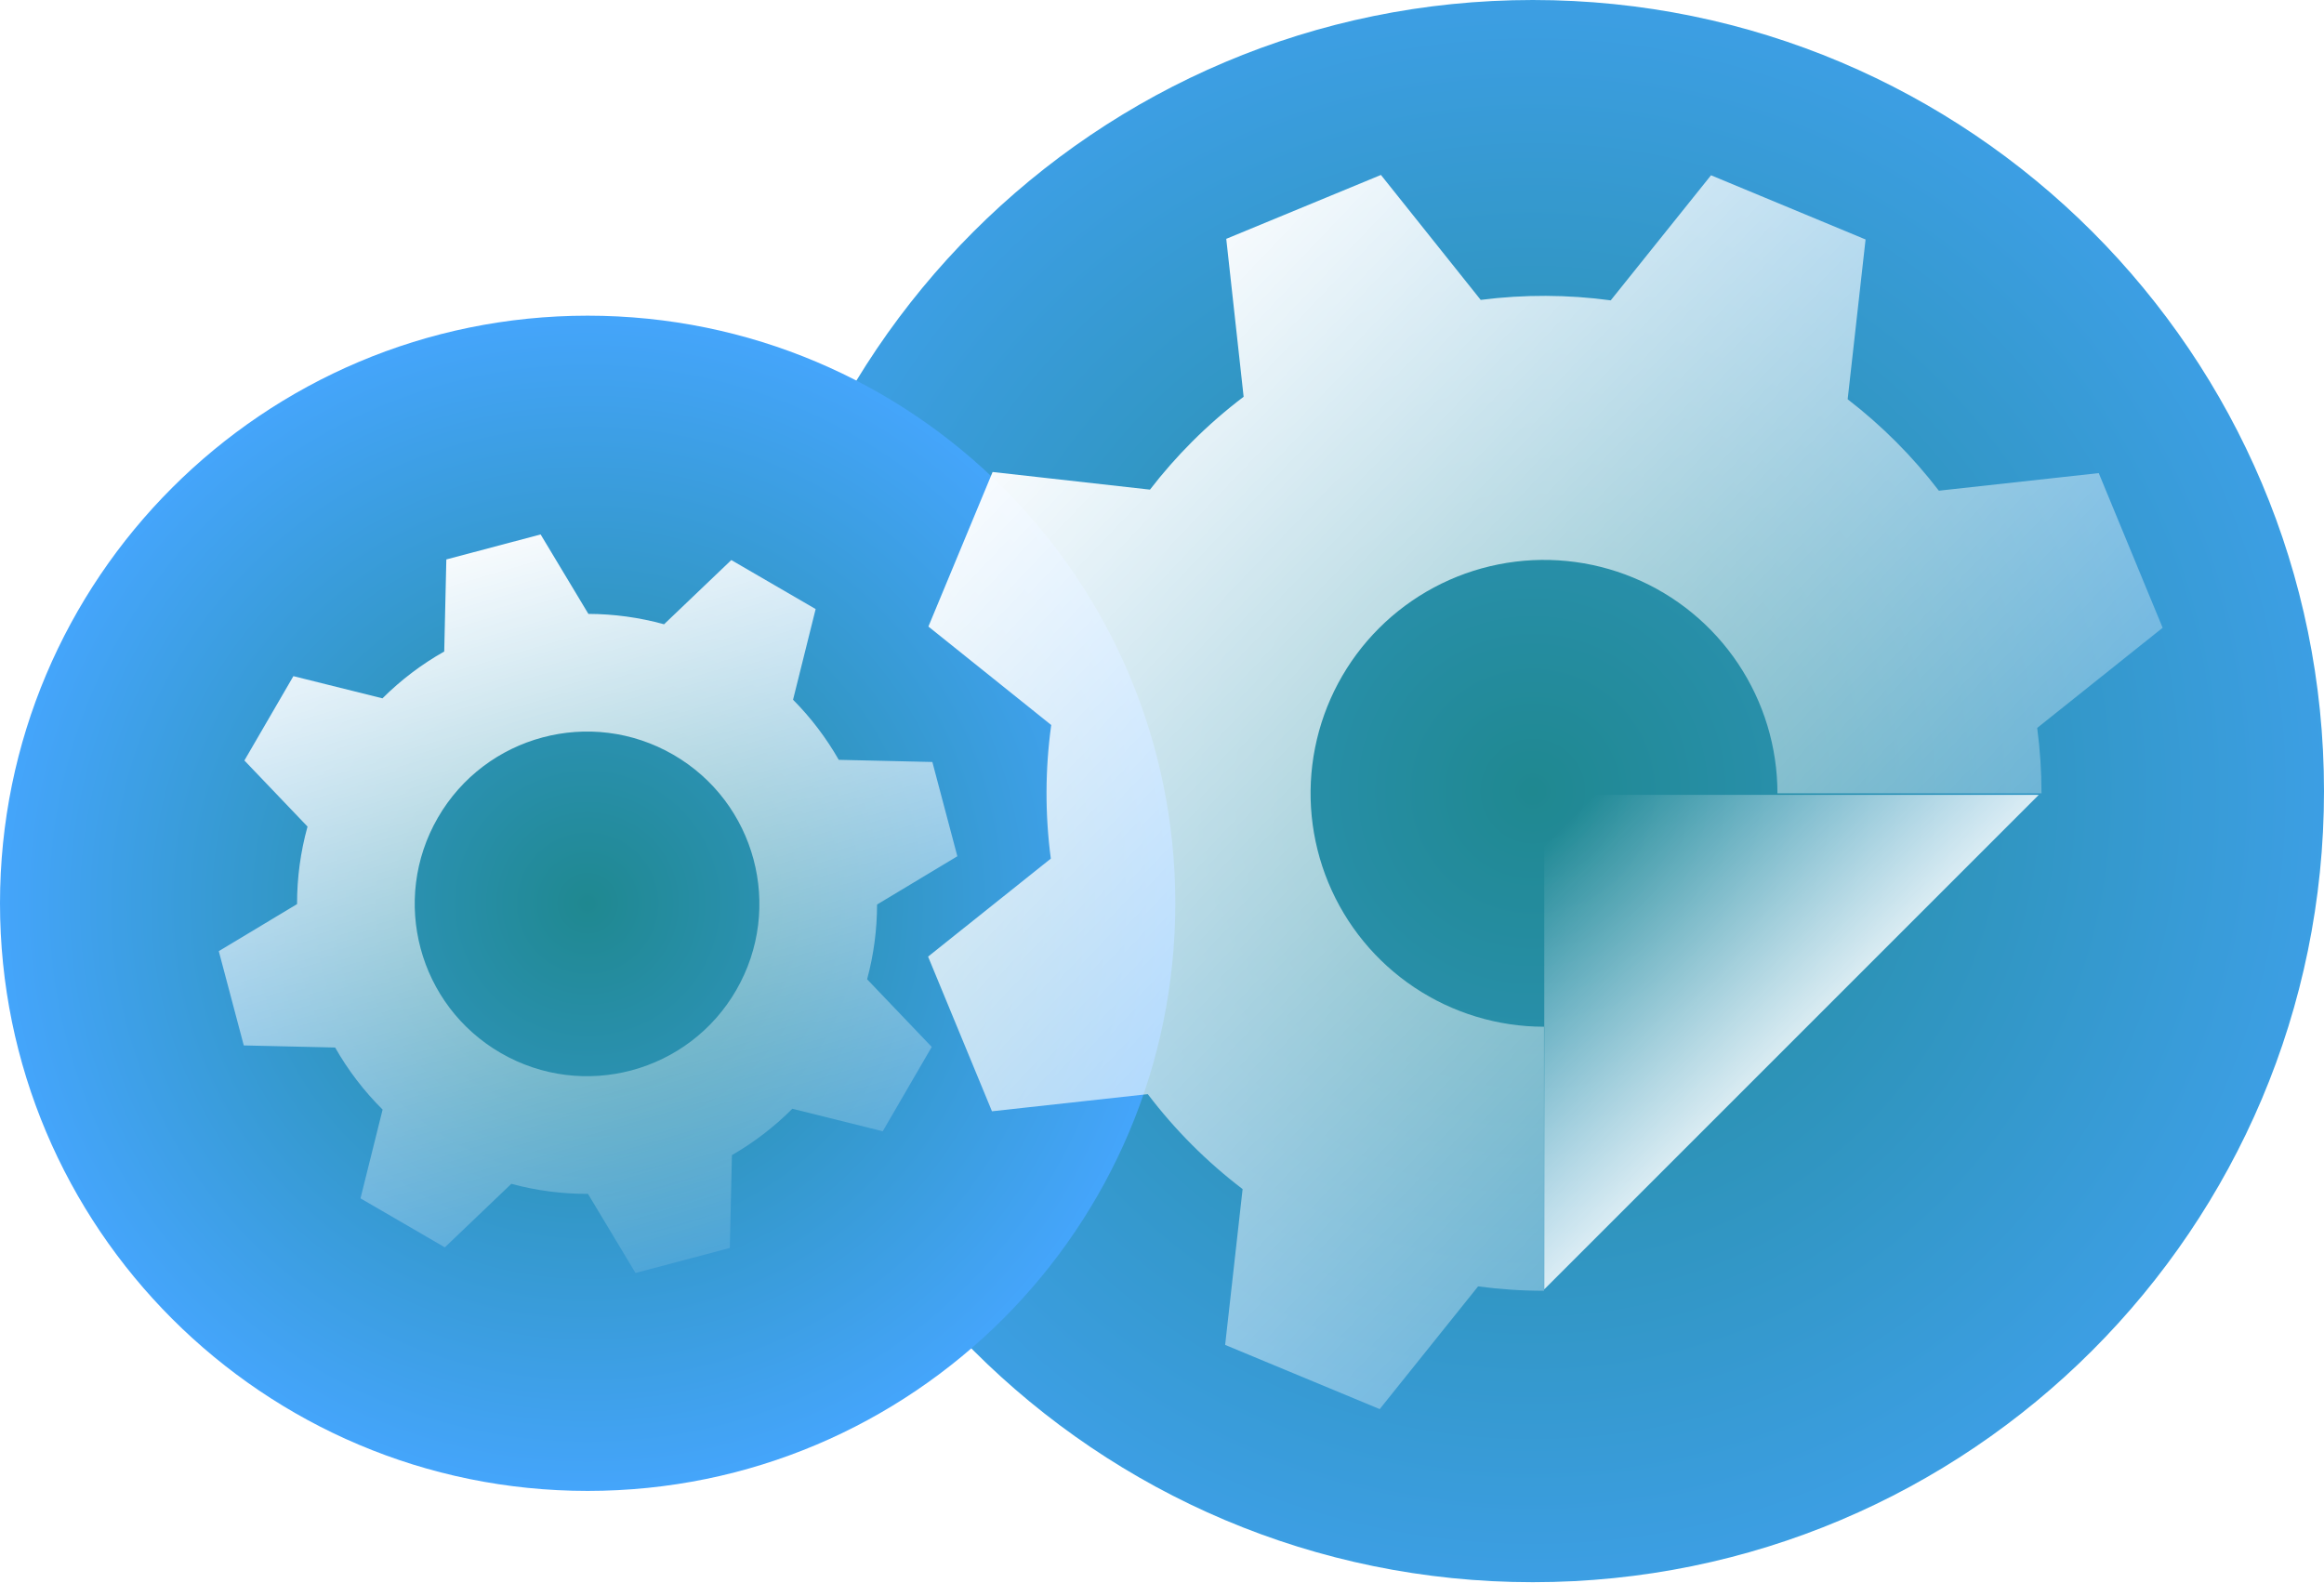
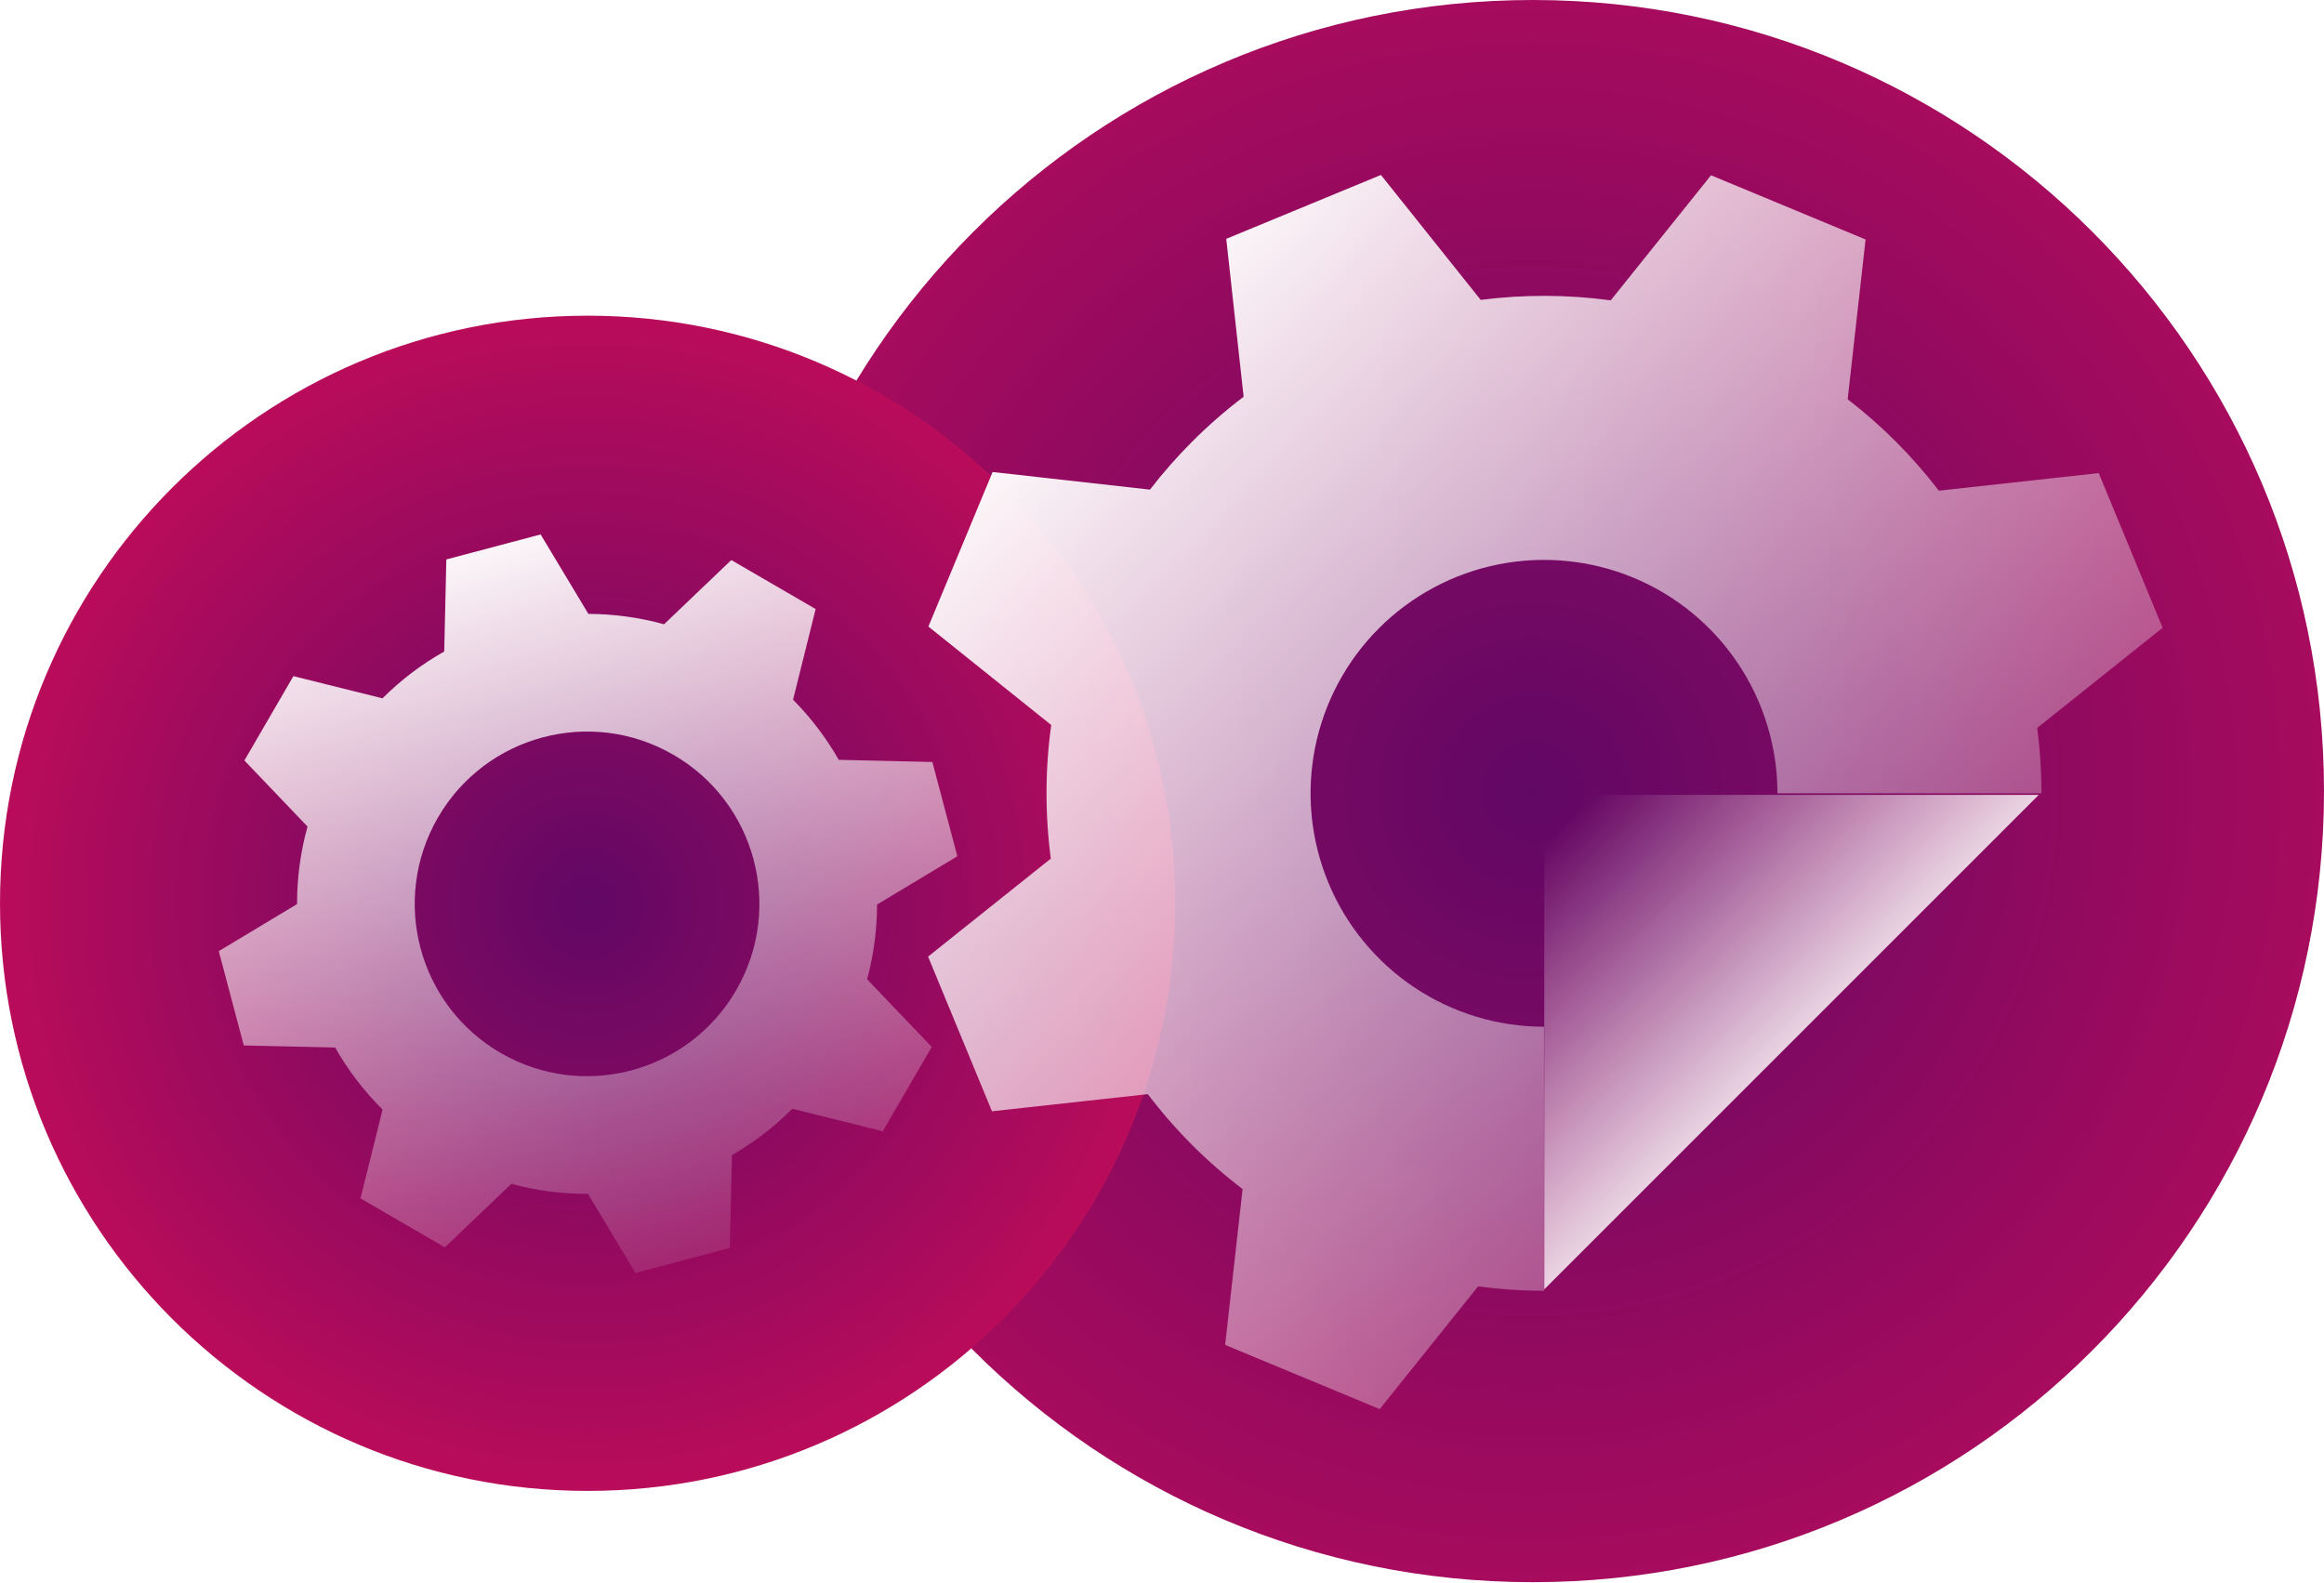
<svg xmlns="http://www.w3.org/2000/svg" width="611" height="416" viewBox="0 0 611 416" fill="none">
-   <circle cx="403" cy="208" r="208" fill="url(#paint0_angular_602_10608)" />
-   <circle cx="154.5" cy="237.5" r="154.5" fill="url(#paint1_angular_602_10608)" />
-   <path d="M536 209L406 339L406 209L536 209Z" fill="url(#paint2_linear_602_10608)" />
-   <path fill-rule="evenodd" clip-rule="evenodd" d="M363.059 46L322.392 62.798L326.96 104.322C322.21 107.919 317.694 111.851 313.448 116.097C309.463 120.083 305.754 124.306 302.339 128.737L260.965 124.101L244.086 164.735L276.377 190.625C274.757 202.315 274.732 214.129 276.27 225.75L244 251.517L260.798 292.185L301.764 287.678C308.884 297.056 317.262 305.461 326.692 312.641L322.101 353.612L362.735 370.49L385.205 342.466L388.604 338.226C394.327 338.991 400.116 339.379 405.934 339.379V269.955C393.796 269.955 381.93 266.356 371.838 259.612C361.745 252.869 353.879 243.284 349.234 232.069C344.589 220.855 343.373 208.515 345.742 196.61C348.11 184.705 353.955 173.77 362.538 165.187C371.121 156.604 382.056 150.759 393.961 148.391C405.866 146.023 418.206 147.238 429.42 151.883C440.634 156.528 450.219 164.395 456.963 174.487C463.706 184.58 467.306 196.445 467.306 208.583H536.729C536.729 202.813 536.348 197.072 535.595 191.395L540.507 187.473L568.577 165.059L551.779 124.392L509.744 129.016C502.808 119.967 494.742 111.894 485.768 104.979L490.475 62.965L449.841 46.086L423.476 78.97C412.17 77.44 400.677 77.391 389.291 78.851L363.059 46Z" fill="url(#paint3_linear_602_10608)" />
-   <path fill-rule="evenodd" clip-rule="evenodd" d="M214.44 160.137L192.265 147.255L174.587 164.139C168.027 162.328 161.338 161.434 154.692 161.409L142.134 140.52L117.346 147.092L116.79 171.3C110.916 174.617 105.443 178.736 100.553 183.61L77.137 177.777L64.255 199.952L80.852 217.329C78.988 224.048 78.087 230.905 78.099 237.711L57.52 250.082L64.092 274.871L88.111 275.423C91.473 281.332 95.65 286.832 100.592 291.737L94.777 315.08L116.952 327.961L134.438 311.261C141.082 313.063 147.856 313.926 154.58 313.899L167.082 334.696L191.871 328.125L192.432 303.704C198.175 300.399 203.526 296.323 208.314 291.52L232.08 297.44L244.961 275.265L227.973 257.477C229.723 250.993 230.58 244.387 230.589 237.824L251.697 225.134L245.125 200.346L220.517 199.78C217.257 194.073 213.237 188.749 208.501 183.977L214.44 160.137ZM115.111 215.003C102.601 236.671 110.025 264.377 131.693 276.887C153.36 289.397 181.067 281.973 193.577 260.305C206.086 238.638 198.662 210.931 176.995 198.421C155.327 185.911 127.621 193.335 115.111 215.003Z" fill="url(#paint4_linear_602_10608)" />
+   <circle cx="403" cy="208" r="208" fill="url(#paint0_angular_606_9212)" />
+   <circle cx="154.5" cy="237.5" r="154.5" fill="url(#paint1_angular_606_9212)" />
+   <path d="M536 209L406 339L406 209L536 209Z" fill="url(#paint2_linear_606_9212)" />
+   <path fill-rule="evenodd" clip-rule="evenodd" d="M363.059 46L322.391 62.797L326.96 104.321C322.21 107.919 317.694 111.851 313.448 116.097C309.462 120.082 305.754 124.306 302.339 128.737L260.965 124.101L244.086 164.735L276.377 190.625C274.757 202.314 274.732 214.129 276.27 225.749L244 251.517L260.797 292.185L301.764 287.678C308.884 297.056 317.262 305.461 326.691 312.641L322.101 353.611L362.735 370.49L385.204 342.465L388.604 338.225C394.327 338.99 400.116 339.378 405.934 339.378V269.955C393.796 269.955 381.93 266.356 371.838 259.612C361.745 252.868 353.879 243.283 349.234 232.069C344.589 220.855 343.373 208.515 345.741 196.61C348.109 184.705 353.954 173.77 362.537 165.187C371.12 156.604 382.056 150.759 393.961 148.391C405.866 146.023 418.206 147.238 429.42 151.883C440.634 156.528 450.219 164.394 456.963 174.487C463.706 184.579 467.306 196.445 467.306 208.583H536.729C536.729 202.813 536.347 197.072 535.595 191.395L540.507 187.472L568.576 165.059L551.779 124.391L509.744 129.016C502.808 119.967 494.741 111.893 485.768 104.979L490.475 62.965L449.841 46.086L423.476 78.97C412.17 77.44 400.677 77.391 389.291 78.851L363.059 46Z" fill="url(#paint3_linear_606_9212)" />
+   <path fill-rule="evenodd" clip-rule="evenodd" d="M214.44 160.137L192.265 147.255L174.587 164.139C168.027 162.328 161.338 161.434 154.692 161.409L142.134 140.52L117.346 147.092L116.79 171.3C110.916 174.617 105.443 178.736 100.553 183.61L77.137 177.777L64.255 199.952L80.852 217.329C78.988 224.048 78.087 230.905 78.099 237.711L57.52 250.082L64.092 274.871L88.111 275.423C91.473 281.332 95.65 286.832 100.592 291.737L94.777 315.08L116.952 327.961L134.438 311.261C141.082 313.063 147.856 313.926 154.58 313.899L167.082 334.696L191.871 328.125L192.432 303.704C198.175 300.399 203.526 296.323 208.314 291.52L232.08 297.44L244.961 275.265L227.973 257.477C229.723 250.993 230.58 244.387 230.589 237.824L251.697 225.134L245.125 200.346L220.517 199.78C217.257 194.073 213.237 188.749 208.501 183.977L214.44 160.137ZM115.111 215.003C102.601 236.671 110.025 264.377 131.693 276.887C153.36 289.397 181.067 281.973 193.577 260.305C206.086 238.638 198.662 210.931 176.995 198.421C155.327 185.911 127.621 193.335 115.111 215.003Z" fill="url(#paint4_linear_606_9212)" />
  <defs>
-     <radialGradient id="paint0_angular_602_10608" cx="0" cy="0" r="1" gradientUnits="userSpaceOnUse" gradientTransform="translate(403 208) rotate(135) scale(278.295)">
-       <stop stop-color="#1F8890" />
-       <stop offset="1" stop-color="#46A6FF" />
+     <radialGradient id="paint0_angular_606_9212" cx="0" cy="0" r="1" gradientUnits="userSpaceOnUse" gradientTransform="translate(403 208) rotate(135) scale(278.295)">
+       <stop stop-color="#610865" />
+       <stop offset="1" stop-color="#BD0C5A" />
    </radialGradient>
-     <radialGradient id="paint1_angular_602_10608" cx="0" cy="0" r="1" gradientUnits="userSpaceOnUse" gradientTransform="translate(154.5 237.5) scale(160.5)">
-       <stop stop-color="#1F8890" />
-       <stop offset="1" stop-color="#46A6FF" />
+     <radialGradient id="paint1_angular_606_9212" cx="0" cy="0" r="1" gradientUnits="userSpaceOnUse" gradientTransform="translate(154.5 237.5) scale(161.5)">
+       <stop stop-color="#610865" />
+       <stop offset="1" stop-color="#BD0C5A" />
    </radialGradient>
-     <linearGradient id="paint2_linear_602_10608" x1="475.915" y1="298.475" x2="402.599" y2="225.159" gradientUnits="userSpaceOnUse">
+     <linearGradient id="paint2_linear_606_9212" x1="475.915" y1="298.475" x2="402.599" y2="225.159" gradientUnits="userSpaceOnUse">
      <stop offset="0.026" stop-color="white" />
      <stop offset="1" stop-color="white" stop-opacity="0" />
    </linearGradient>
-     <linearGradient id="paint3_linear_602_10608" x1="289.791" y1="56.098" x2="576.996" y2="330.232" gradientUnits="userSpaceOnUse">
+     <linearGradient id="paint3_linear_606_9212" x1="289.791" y1="56.098" x2="576.996" y2="330.232" gradientUnits="userSpaceOnUse">
      <stop offset="0.026" stop-color="white" />
      <stop offset="1" stop-color="white" stop-opacity="0" />
    </linearGradient>
-     <linearGradient id="paint4_linear_602_10608" x1="139.776" y1="123.928" x2="206.606" y2="351.857" gradientUnits="userSpaceOnUse">
+     <linearGradient id="paint4_linear_606_9212" x1="139.776" y1="123.928" x2="206.606" y2="351.857" gradientUnits="userSpaceOnUse">
      <stop offset="0.026" stop-color="white" />
      <stop offset="1" stop-color="white" stop-opacity="0" />
    </linearGradient>
  </defs>
</svg>
